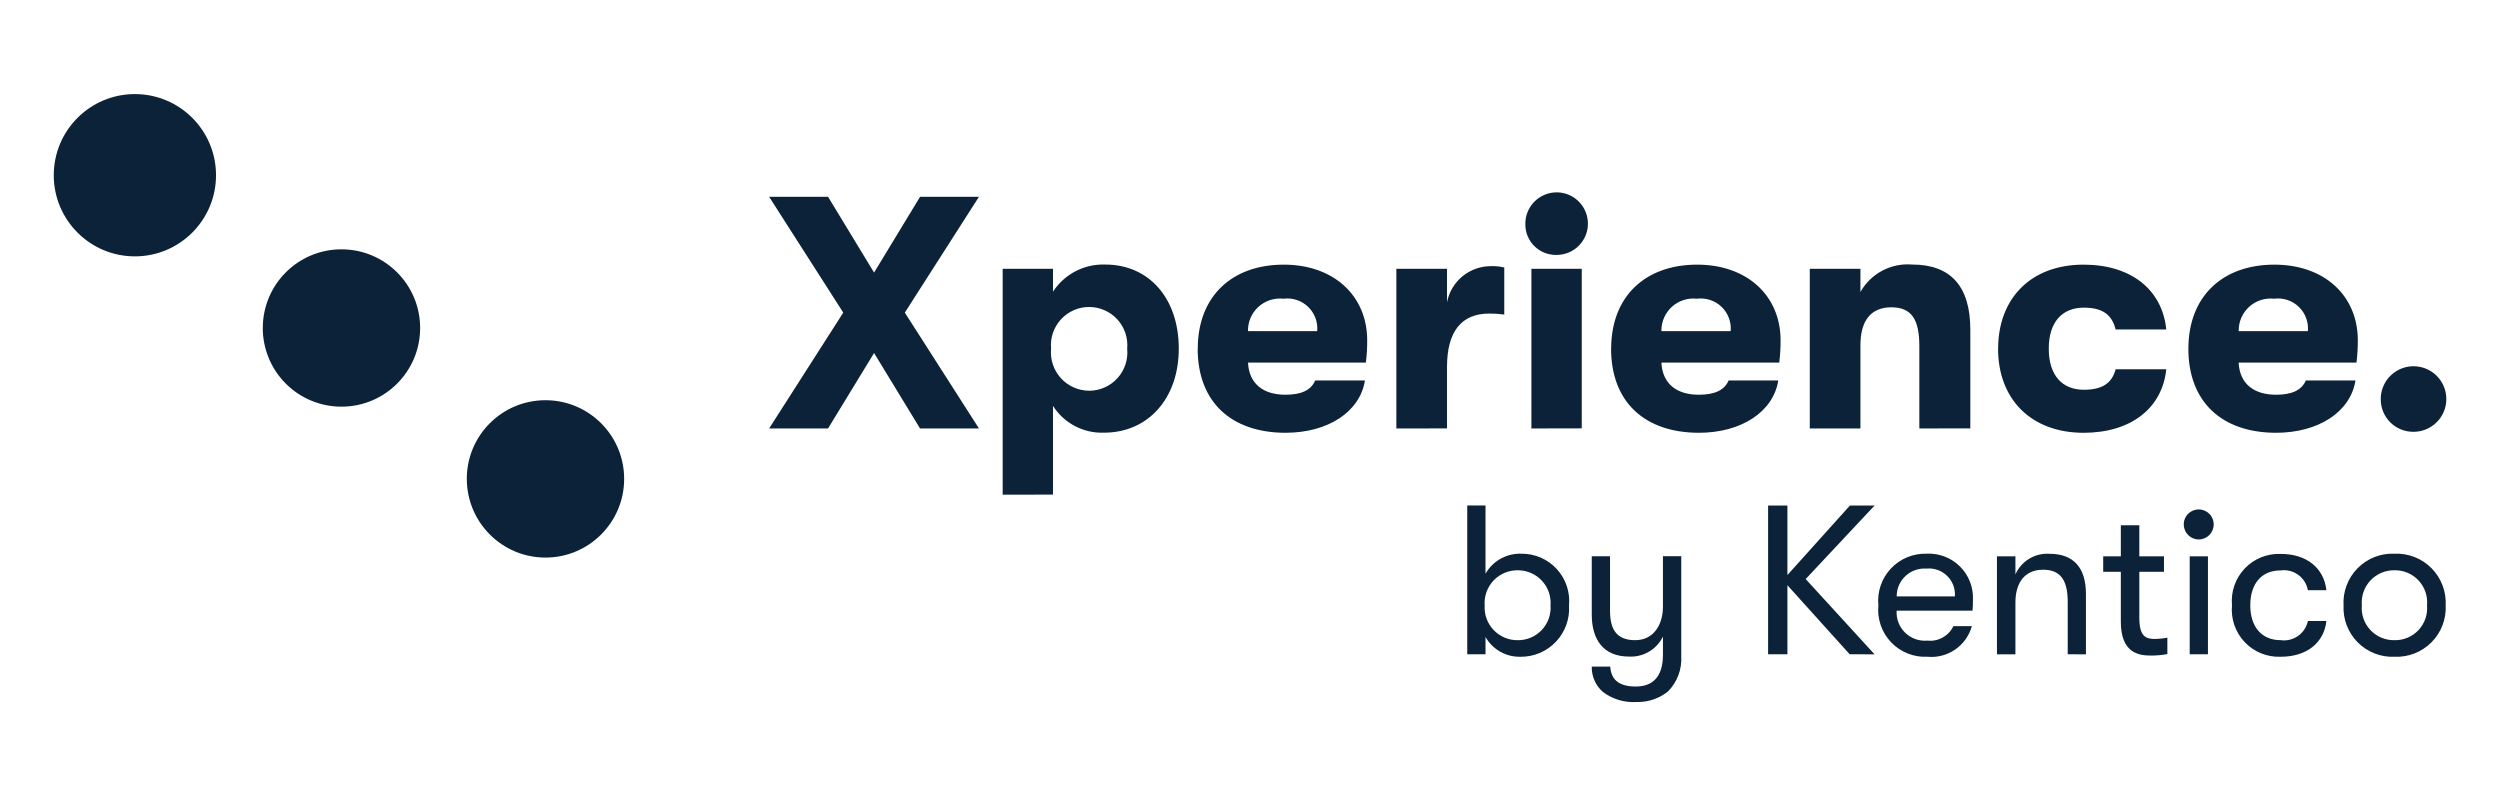
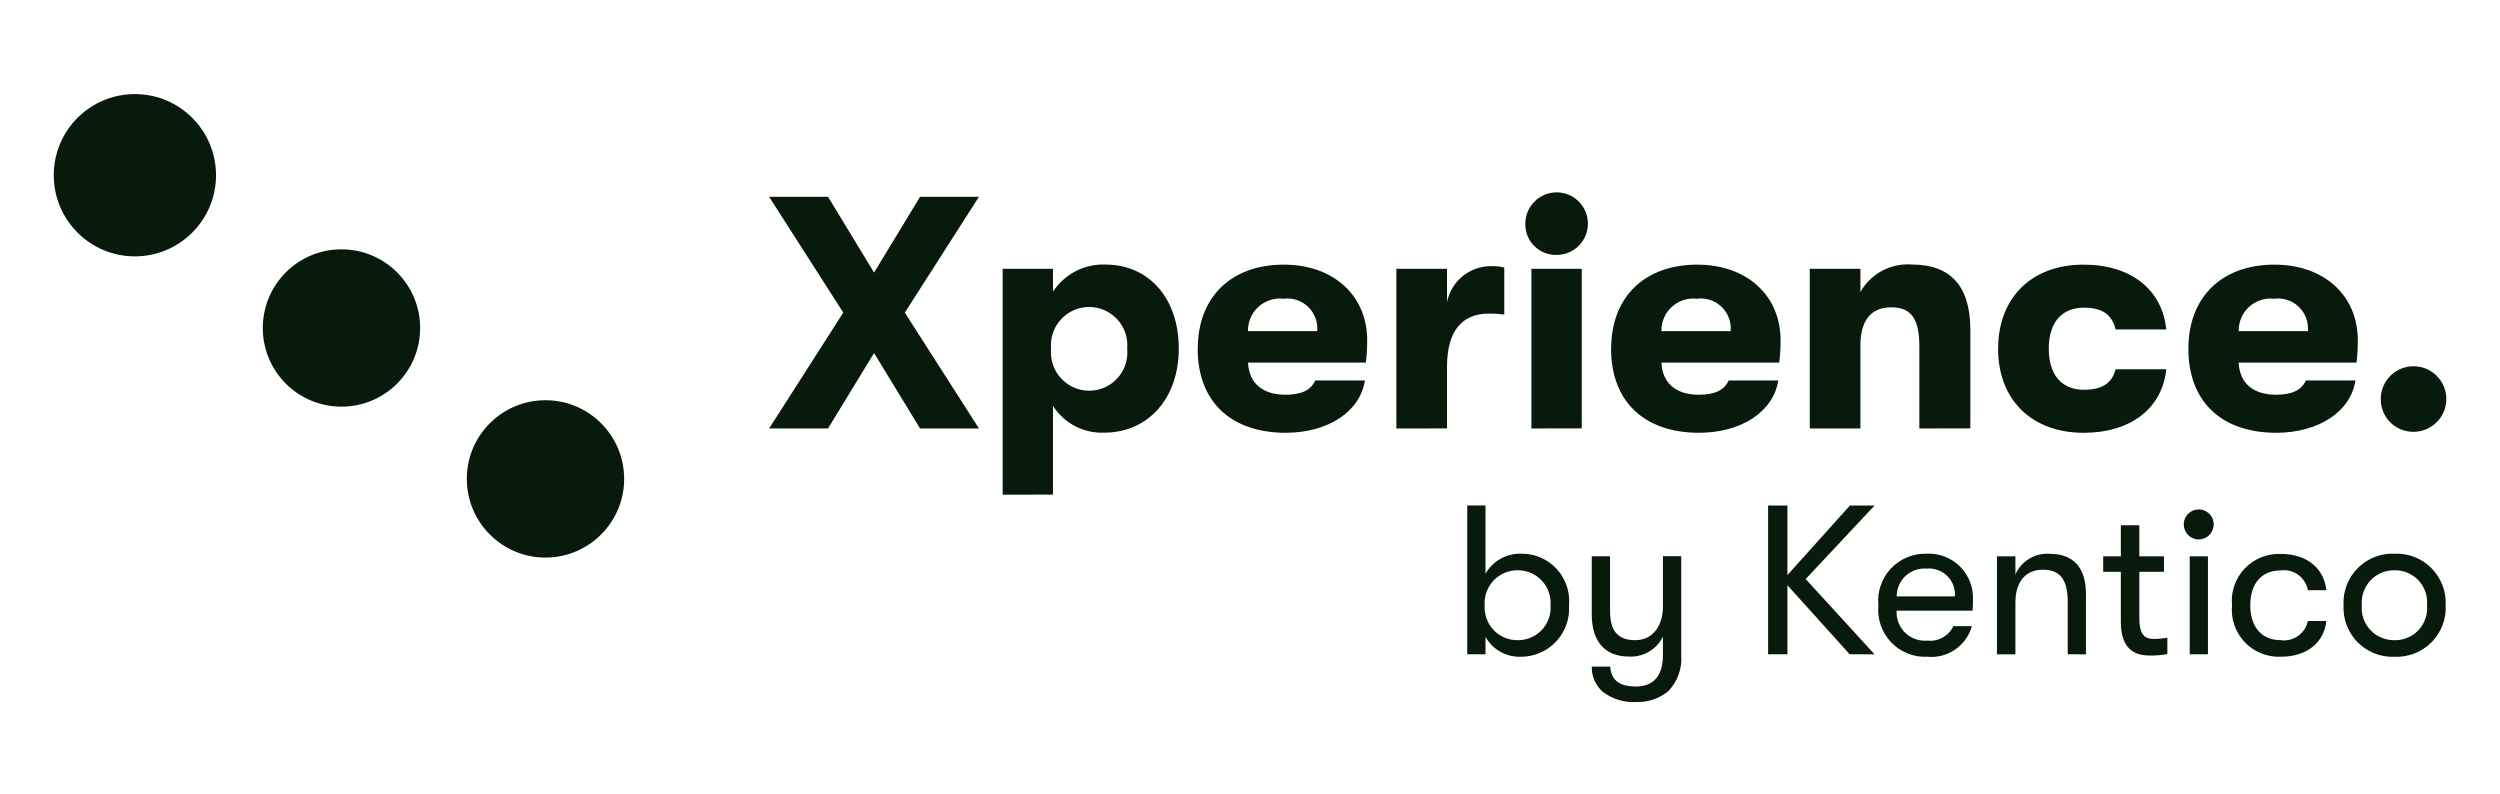
<svg xmlns="http://www.w3.org/2000/svg" width="186" height="59" viewBox="0 0 186 59">
  <g id="xperience" transform="translate(-760 -1232)">
    <rect id="Rectangle_235" data-name="Rectangle 235" width="186" height="59" transform="translate(760 1232)" fill="none" />
-     <path id="Union_5" data-name="Union 5" d="M-8036.285-8999.769a3.74,3.74,0,0,1-2.467-.758,2.425,2.425,0,0,1-.822-1.88h1.375c.063.883.538,1.484,1.9,1.484,1.232,0,2.022-.694,2.022-2.355v-1.36a2.658,2.658,0,0,1-2.529,1.487c-1.9,0-2.767-1.265-2.767-3.114v-4.35h1.36v4.063c0,1.3.427,2.181,1.866,2.181,1.407,0,2.07-1.185,2.07-2.5v-3.748h1.362v7.43a3.44,3.44,0,0,1-.98,2.626,3.563,3.563,0,0,1-2.239.793Zm44.345-7.193a3.5,3.5,0,0,1,3.623-3.827c1.959,0,3.224,1.076,3.4,2.7h-1.376a1.812,1.812,0,0,0-2.038-1.471c-1.392,0-2.248.965-2.248,2.595,0,1.611.856,2.592,2.248,2.592a1.818,1.818,0,0,0,2.038-1.423h1.376c-.175,1.6-1.439,2.658-3.4,2.658A3.5,3.5,0,0,1-7991.94-9006.962Zm-55.538,2.354v1.283h-1.359v-11.068h1.359v5.075a2.961,2.961,0,0,1,2.688-1.486,3.519,3.519,0,0,1,3.525,3.843,3.583,3.583,0,0,1-3.6,3.825h-.08A2.908,2.908,0,0,1-8047.478-9004.608Zm-.063-2.354a2.437,2.437,0,0,0,2.481,2.592,2.416,2.416,0,0,0,2.42-2.592,2.431,2.431,0,0,0-2.42-2.61A2.442,2.442,0,0,0-8047.542-9006.962Zm63.9,0a3.647,3.647,0,0,1,3.8-3.843,3.656,3.656,0,0,1,3.8,3.843,3.651,3.651,0,0,1-3.8,3.825A3.642,3.642,0,0,1-7983.639-9006.962Zm1.359,0a2.392,2.392,0,0,0,2.436,2.592,2.379,2.379,0,0,0,2.417-2.592,2.384,2.384,0,0,0-2.417-2.61A2.4,2.4,0,0,0-7982.279-9006.962Zm-35.968-.016a3.5,3.5,0,0,1,3.589-3.827,3.283,3.283,0,0,1,3.448,3.43,7.424,7.424,0,0,1-.032.808h-5.646a2.108,2.108,0,0,0,2.292,2.229,1.91,1.91,0,0,0,1.93-1.076h1.375a3.129,3.129,0,0,1-3.305,2.277A3.49,3.49,0,0,1-8018.247-9006.978Zm1.36-.649h4.333a1.933,1.933,0,0,0-2.12-2.07A2.066,2.066,0,0,0-8016.887-9007.627Zm18.909,4.4c-.854,0-2.229-.156-2.229-2.515v-3.716h-1.312v-1.153h1.312v-2.309h1.375v2.309H-7997v1.153h-1.834v3.416c0,1.392.475,1.582,1.169,1.582a5.443,5.443,0,0,0,.917-.095v1.216a6.251,6.251,0,0,1-1.167.112Zm2.895-.095v-7.289h1.357v7.289Zm-9.076,0v-3.891c0-1.63-.538-2.4-1.834-2.4-1.36,0-2.057.965-2.057,2.436v3.859h-1.374v-7.289h1.374v1.344a2.588,2.588,0,0,1,2.547-1.534c1.787,0,2.7,1.044,2.7,2.989v4.49Zm-16.221,0-4.633-5.137v5.137h-1.437v-11.065h1.437v5.171l4.649-5.171h1.834l-5.124,5.468,5.124,5.6Zm-102.888-13.05a5.853,5.853,0,0,1,5.854-5.852,5.853,5.853,0,0,1,5.854,5.852,5.856,5.856,0,0,1-5.854,5.856A5.856,5.856,0,0,1-8123.269-9016.378Zm127.742,3.407a1.11,1.11,0,0,1,.552-.98,1.107,1.107,0,0,1,1.124,0,1.11,1.11,0,0,1,.552.98,1.115,1.115,0,0,1-1.115,1.1A1.113,1.113,0,0,1-7995.527-9012.971Zm-87.872-2.231V-9032h3.743v1.7a4.455,4.455,0,0,1,3.891-2.018c3.253,0,5.468,2.513,5.468,6.256,0,3.718-2.291,6.254-5.566,6.254a4.318,4.318,0,0,1-3.793-1.993v6.6Zm3.6-10.859a2.859,2.859,0,0,0,2.858,3.126,2.847,2.847,0,0,0,2.806-3.126h0a2.843,2.843,0,0,0-2.808-3.105A2.84,2.84,0,0,0-8079.8-9026.062Zm84.617,0c0-3.894,2.538-6.256,6.4-6.256,3.7,0,6.206,2.29,6.206,5.639a12.936,12.936,0,0,1-.1,1.649h-8.767c.073,1.553,1.108,2.391,2.781,2.391,1.158,0,1.9-.322,2.218-1.06h3.693c-.368,2.34-2.758,3.891-5.911,3.891C-7992.7-9019.808-7995.186-9022.1-7995.186-9026.062Zm3.745-1.308h5.146a2.233,2.233,0,0,0-2.513-2.413A2.376,2.376,0,0,0-7991.441-9027.369Zm-17.9,1.308c0-3.743,2.436-6.256,6.352-6.256,3.548,0,5.863,1.87,6.158,4.825h-3.768c-.272-1.107-.985-1.625-2.365-1.625-1.625,0-2.61,1.085-2.61,3.053s.985,3.056,2.61,3.056c1.38,0,2.093-.492,2.365-1.527h3.768c-.295,2.883-2.61,4.729-6.158,4.729C-8006.909-9019.808-8009.344-9022.318-8009.344-9026.062Zm-28.791,0c0-3.894,2.538-6.256,6.4-6.256,3.693,0,6.206,2.29,6.206,5.639a12.938,12.938,0,0,1-.1,1.649h-8.767c.075,1.553,1.107,2.391,2.783,2.391,1.158,0,1.9-.322,2.218-1.06h3.693c-.37,2.34-2.758,3.891-5.911,3.891C-8035.646-9019.808-8038.135-9022.1-8038.135-9026.062Zm3.744-1.308h5.148a2.234,2.234,0,0,0-2.513-2.413A2.378,2.378,0,0,0-8034.391-9027.369Zm-34.5,1.308c0-3.894,2.536-6.256,6.4-6.256,3.693,0,6.206,2.29,6.206,5.639a12.85,12.85,0,0,1-.1,1.649h-8.767c.073,1.553,1.108,2.391,2.783,2.391,1.158,0,1.9-.322,2.215-1.06h3.7c-.37,2.34-2.758,3.891-5.911,3.891C-8066.407-9019.808-8068.893-9022.1-8068.893-9026.062Zm3.743-1.308H-8060a2.233,2.233,0,0,0-2.513-2.413A2.377,2.377,0,0,0-8065.15-9027.369Zm84.986,6.792a2.413,2.413,0,0,1-.715-1.717,2.441,2.441,0,0,1,1.489-2.271,2.441,2.441,0,0,1,2.665.513,2.434,2.434,0,0,1,.541,2.66,2.439,2.439,0,0,1-2.256,1.512h-.026A2.412,2.412,0,0,1-7980.164-9020.577Zm-35.044.449v-6.106c0-2-.565-2.908-2.091-2.908-1.5,0-2.292.985-2.292,2.809v6.206h-3.769V-9032h3.769v1.724a4.035,4.035,0,0,1,3.843-2.043c2.881,0,4.333,1.625,4.333,4.851v7.339Zm-28.863,0V-9032h3.746v11.87Zm-10.047,0V-9032h3.768v2.488a3.322,3.322,0,0,1,3.276-2.686,3.6,3.6,0,0,1,.985.1v3.5a8.14,8.14,0,0,0-1.132-.072c-2.045,0-3.128,1.33-3.128,3.963v4.581Zm-35.437,0-3.421-5.613-3.425,5.613h-4.383l5.516-8.619-5.516-8.619h4.383l3.425,5.639,3.423-5.639h4.381l-5.516,8.619,5.516,8.619Zm-48.9-7.476a5.851,5.851,0,0,1,5.852-5.852,5.852,5.852,0,0,1,5.854,5.852,5.852,5.852,0,0,1-5.854,5.854A5.852,5.852,0,0,1-8138.45-9027.6ZM-8154-9038.965a6.035,6.035,0,0,1,6.036-6.035,6.036,6.036,0,0,1,6.036,6.035,6.037,6.037,0,0,1-6.036,6.039A6.037,6.037,0,0,1-8154-9038.965Zm110.158,5.278a2.27,2.27,0,0,1-.672-1.637,2.332,2.332,0,0,1,1.414-2.177,2.324,2.324,0,0,1,2.549.485,2.326,2.326,0,0,1,.515,2.545,2.329,2.329,0,0,1-2.163,1.437h-.05A2.274,2.274,0,0,1-8043.841-9033.687Z" transform="translate(8918 10284)" fill="#0b2238" />
+     <path id="Union_5" data-name="Union 5" d="M-8036.285-8999.769a3.74,3.74,0,0,1-2.467-.758,2.425,2.425,0,0,1-.822-1.88h1.375c.063.883.538,1.484,1.9,1.484,1.232,0,2.022-.694,2.022-2.355v-1.36a2.658,2.658,0,0,1-2.529,1.487c-1.9,0-2.767-1.265-2.767-3.114v-4.35h1.36v4.063c0,1.3.427,2.181,1.866,2.181,1.407,0,2.07-1.185,2.07-2.5v-3.748h1.362v7.43a3.44,3.44,0,0,1-.98,2.626,3.563,3.563,0,0,1-2.239.793Zm44.345-7.193a3.5,3.5,0,0,1,3.623-3.827c1.959,0,3.224,1.076,3.4,2.7h-1.376a1.812,1.812,0,0,0-2.038-1.471c-1.392,0-2.248.965-2.248,2.595,0,1.611.856,2.592,2.248,2.592a1.818,1.818,0,0,0,2.038-1.423h1.376c-.175,1.6-1.439,2.658-3.4,2.658A3.5,3.5,0,0,1-7991.94-9006.962Zm-55.538,2.354v1.283h-1.359v-11.068h1.359v5.075a2.961,2.961,0,0,1,2.688-1.486,3.519,3.519,0,0,1,3.525,3.843,3.583,3.583,0,0,1-3.6,3.825h-.08A2.908,2.908,0,0,1-8047.478-9004.608Zm-.063-2.354a2.437,2.437,0,0,0,2.481,2.592,2.416,2.416,0,0,0,2.42-2.592,2.431,2.431,0,0,0-2.42-2.61A2.442,2.442,0,0,0-8047.542-9006.962Zm63.9,0a3.647,3.647,0,0,1,3.8-3.843,3.656,3.656,0,0,1,3.8,3.843,3.651,3.651,0,0,1-3.8,3.825A3.642,3.642,0,0,1-7983.639-9006.962Zm1.359,0a2.392,2.392,0,0,0,2.436,2.592,2.379,2.379,0,0,0,2.417-2.592,2.384,2.384,0,0,0-2.417-2.61A2.4,2.4,0,0,0-7982.279-9006.962Zm-35.968-.016a3.5,3.5,0,0,1,3.589-3.827,3.283,3.283,0,0,1,3.448,3.43,7.424,7.424,0,0,1-.032.808h-5.646a2.108,2.108,0,0,0,2.292,2.229,1.91,1.91,0,0,0,1.93-1.076h1.375a3.129,3.129,0,0,1-3.305,2.277A3.49,3.49,0,0,1-8018.247-9006.978Zm1.36-.649h4.333a1.933,1.933,0,0,0-2.12-2.07A2.066,2.066,0,0,0-8016.887-9007.627Zm18.909,4.4c-.854,0-2.229-.156-2.229-2.515v-3.716h-1.312v-1.153h1.312v-2.309h1.375v2.309H-7997v1.153h-1.834v3.416c0,1.392.475,1.582,1.169,1.582a5.443,5.443,0,0,0,.917-.095v1.216a6.251,6.251,0,0,1-1.167.112Zm2.895-.095v-7.289h1.357v7.289Zm-9.076,0v-3.891c0-1.63-.538-2.4-1.834-2.4-1.36,0-2.057.965-2.057,2.436v3.859h-1.374v-7.289h1.374v1.344a2.588,2.588,0,0,1,2.547-1.534c1.787,0,2.7,1.044,2.7,2.989v4.49Zm-16.221,0-4.633-5.137v5.137h-1.437v-11.065h1.437v5.171l4.649-5.171h1.834l-5.124,5.468,5.124,5.6Zm-102.888-13.05a5.853,5.853,0,0,1,5.854-5.852,5.853,5.853,0,0,1,5.854,5.852,5.856,5.856,0,0,1-5.854,5.856A5.856,5.856,0,0,1-8123.269-9016.378Zm127.742,3.407a1.11,1.11,0,0,1,.552-.98,1.107,1.107,0,0,1,1.124,0,1.11,1.11,0,0,1,.552.98,1.115,1.115,0,0,1-1.115,1.1A1.113,1.113,0,0,1-7995.527-9012.971Zm-87.872-2.231V-9032h3.743v1.7a4.455,4.455,0,0,1,3.891-2.018c3.253,0,5.468,2.513,5.468,6.256,0,3.718-2.291,6.254-5.566,6.254a4.318,4.318,0,0,1-3.793-1.993v6.6Zm3.6-10.859a2.859,2.859,0,0,0,2.858,3.126,2.847,2.847,0,0,0,2.806-3.126h0a2.843,2.843,0,0,0-2.808-3.105A2.84,2.84,0,0,0-8079.8-9026.062Zm84.617,0c0-3.894,2.538-6.256,6.4-6.256,3.7,0,6.206,2.29,6.206,5.639a12.936,12.936,0,0,1-.1,1.649h-8.767c.073,1.553,1.108,2.391,2.781,2.391,1.158,0,1.9-.322,2.218-1.06h3.693c-.368,2.34-2.758,3.891-5.911,3.891C-7992.7-9019.808-7995.186-9022.1-7995.186-9026.062Zm3.745-1.308h5.146a2.233,2.233,0,0,0-2.513-2.413A2.376,2.376,0,0,0-7991.441-9027.369Zm-17.9,1.308c0-3.743,2.436-6.256,6.352-6.256,3.548,0,5.863,1.87,6.158,4.825h-3.768c-.272-1.107-.985-1.625-2.365-1.625-1.625,0-2.61,1.085-2.61,3.053s.985,3.056,2.61,3.056c1.38,0,2.093-.492,2.365-1.527h3.768c-.295,2.883-2.61,4.729-6.158,4.729C-8006.909-9019.808-8009.344-9022.318-8009.344-9026.062Zm-28.791,0c0-3.894,2.538-6.256,6.4-6.256,3.693,0,6.206,2.29,6.206,5.639a12.938,12.938,0,0,1-.1,1.649h-8.767c.075,1.553,1.107,2.391,2.783,2.391,1.158,0,1.9-.322,2.218-1.06h3.693c-.37,2.34-2.758,3.891-5.911,3.891C-8035.646-9019.808-8038.135-9022.1-8038.135-9026.062Zm3.744-1.308h5.148a2.234,2.234,0,0,0-2.513-2.413A2.378,2.378,0,0,0-8034.391-9027.369Zm-34.5,1.308c0-3.894,2.536-6.256,6.4-6.256,3.693,0,6.206,2.29,6.206,5.639a12.85,12.85,0,0,1-.1,1.649h-8.767c.073,1.553,1.108,2.391,2.783,2.391,1.158,0,1.9-.322,2.215-1.06h3.7c-.37,2.34-2.758,3.891-5.911,3.891C-8066.407-9019.808-8068.893-9022.1-8068.893-9026.062Zm3.743-1.308H-8060a2.233,2.233,0,0,0-2.513-2.413A2.377,2.377,0,0,0-8065.15-9027.369Zm84.986,6.792a2.413,2.413,0,0,1-.715-1.717,2.441,2.441,0,0,1,1.489-2.271,2.441,2.441,0,0,1,2.665.513,2.434,2.434,0,0,1,.541,2.66,2.439,2.439,0,0,1-2.256,1.512h-.026A2.412,2.412,0,0,1-7980.164-9020.577Zm-35.044.449v-6.106c0-2-.565-2.908-2.091-2.908-1.5,0-2.292.985-2.292,2.809v6.206h-3.769V-9032h3.769v1.724a4.035,4.035,0,0,1,3.843-2.043c2.881,0,4.333,1.625,4.333,4.851v7.339Zm-28.863,0V-9032h3.746v11.87Zm-10.047,0V-9032h3.768v2.488a3.322,3.322,0,0,1,3.276-2.686,3.6,3.6,0,0,1,.985.1v3.5a8.14,8.14,0,0,0-1.132-.072c-2.045,0-3.128,1.33-3.128,3.963v4.581Zm-35.437,0-3.421-5.613-3.425,5.613h-4.383l5.516-8.619-5.516-8.619h4.383l3.425,5.639,3.423-5.639h4.381l-5.516,8.619,5.516,8.619Zm-48.9-7.476a5.851,5.851,0,0,1,5.852-5.852,5.852,5.852,0,0,1,5.854,5.852,5.852,5.852,0,0,1-5.854,5.854A5.852,5.852,0,0,1-8138.45-9027.6ZM-8154-9038.965a6.035,6.035,0,0,1,6.036-6.035,6.036,6.036,0,0,1,6.036,6.035,6.037,6.037,0,0,1-6.036,6.039A6.037,6.037,0,0,1-8154-9038.965Zm110.158,5.278a2.27,2.27,0,0,1-.672-1.637,2.332,2.332,0,0,1,1.414-2.177,2.324,2.324,0,0,1,2.549.485,2.326,2.326,0,0,1,.515,2.545,2.329,2.329,0,0,1-2.163,1.437h-.05A2.274,2.274,0,0,1-8043.841-9033.687Z" transform="translate(8918 10284)" fill="#081A0B" />
  </g>
</svg>
